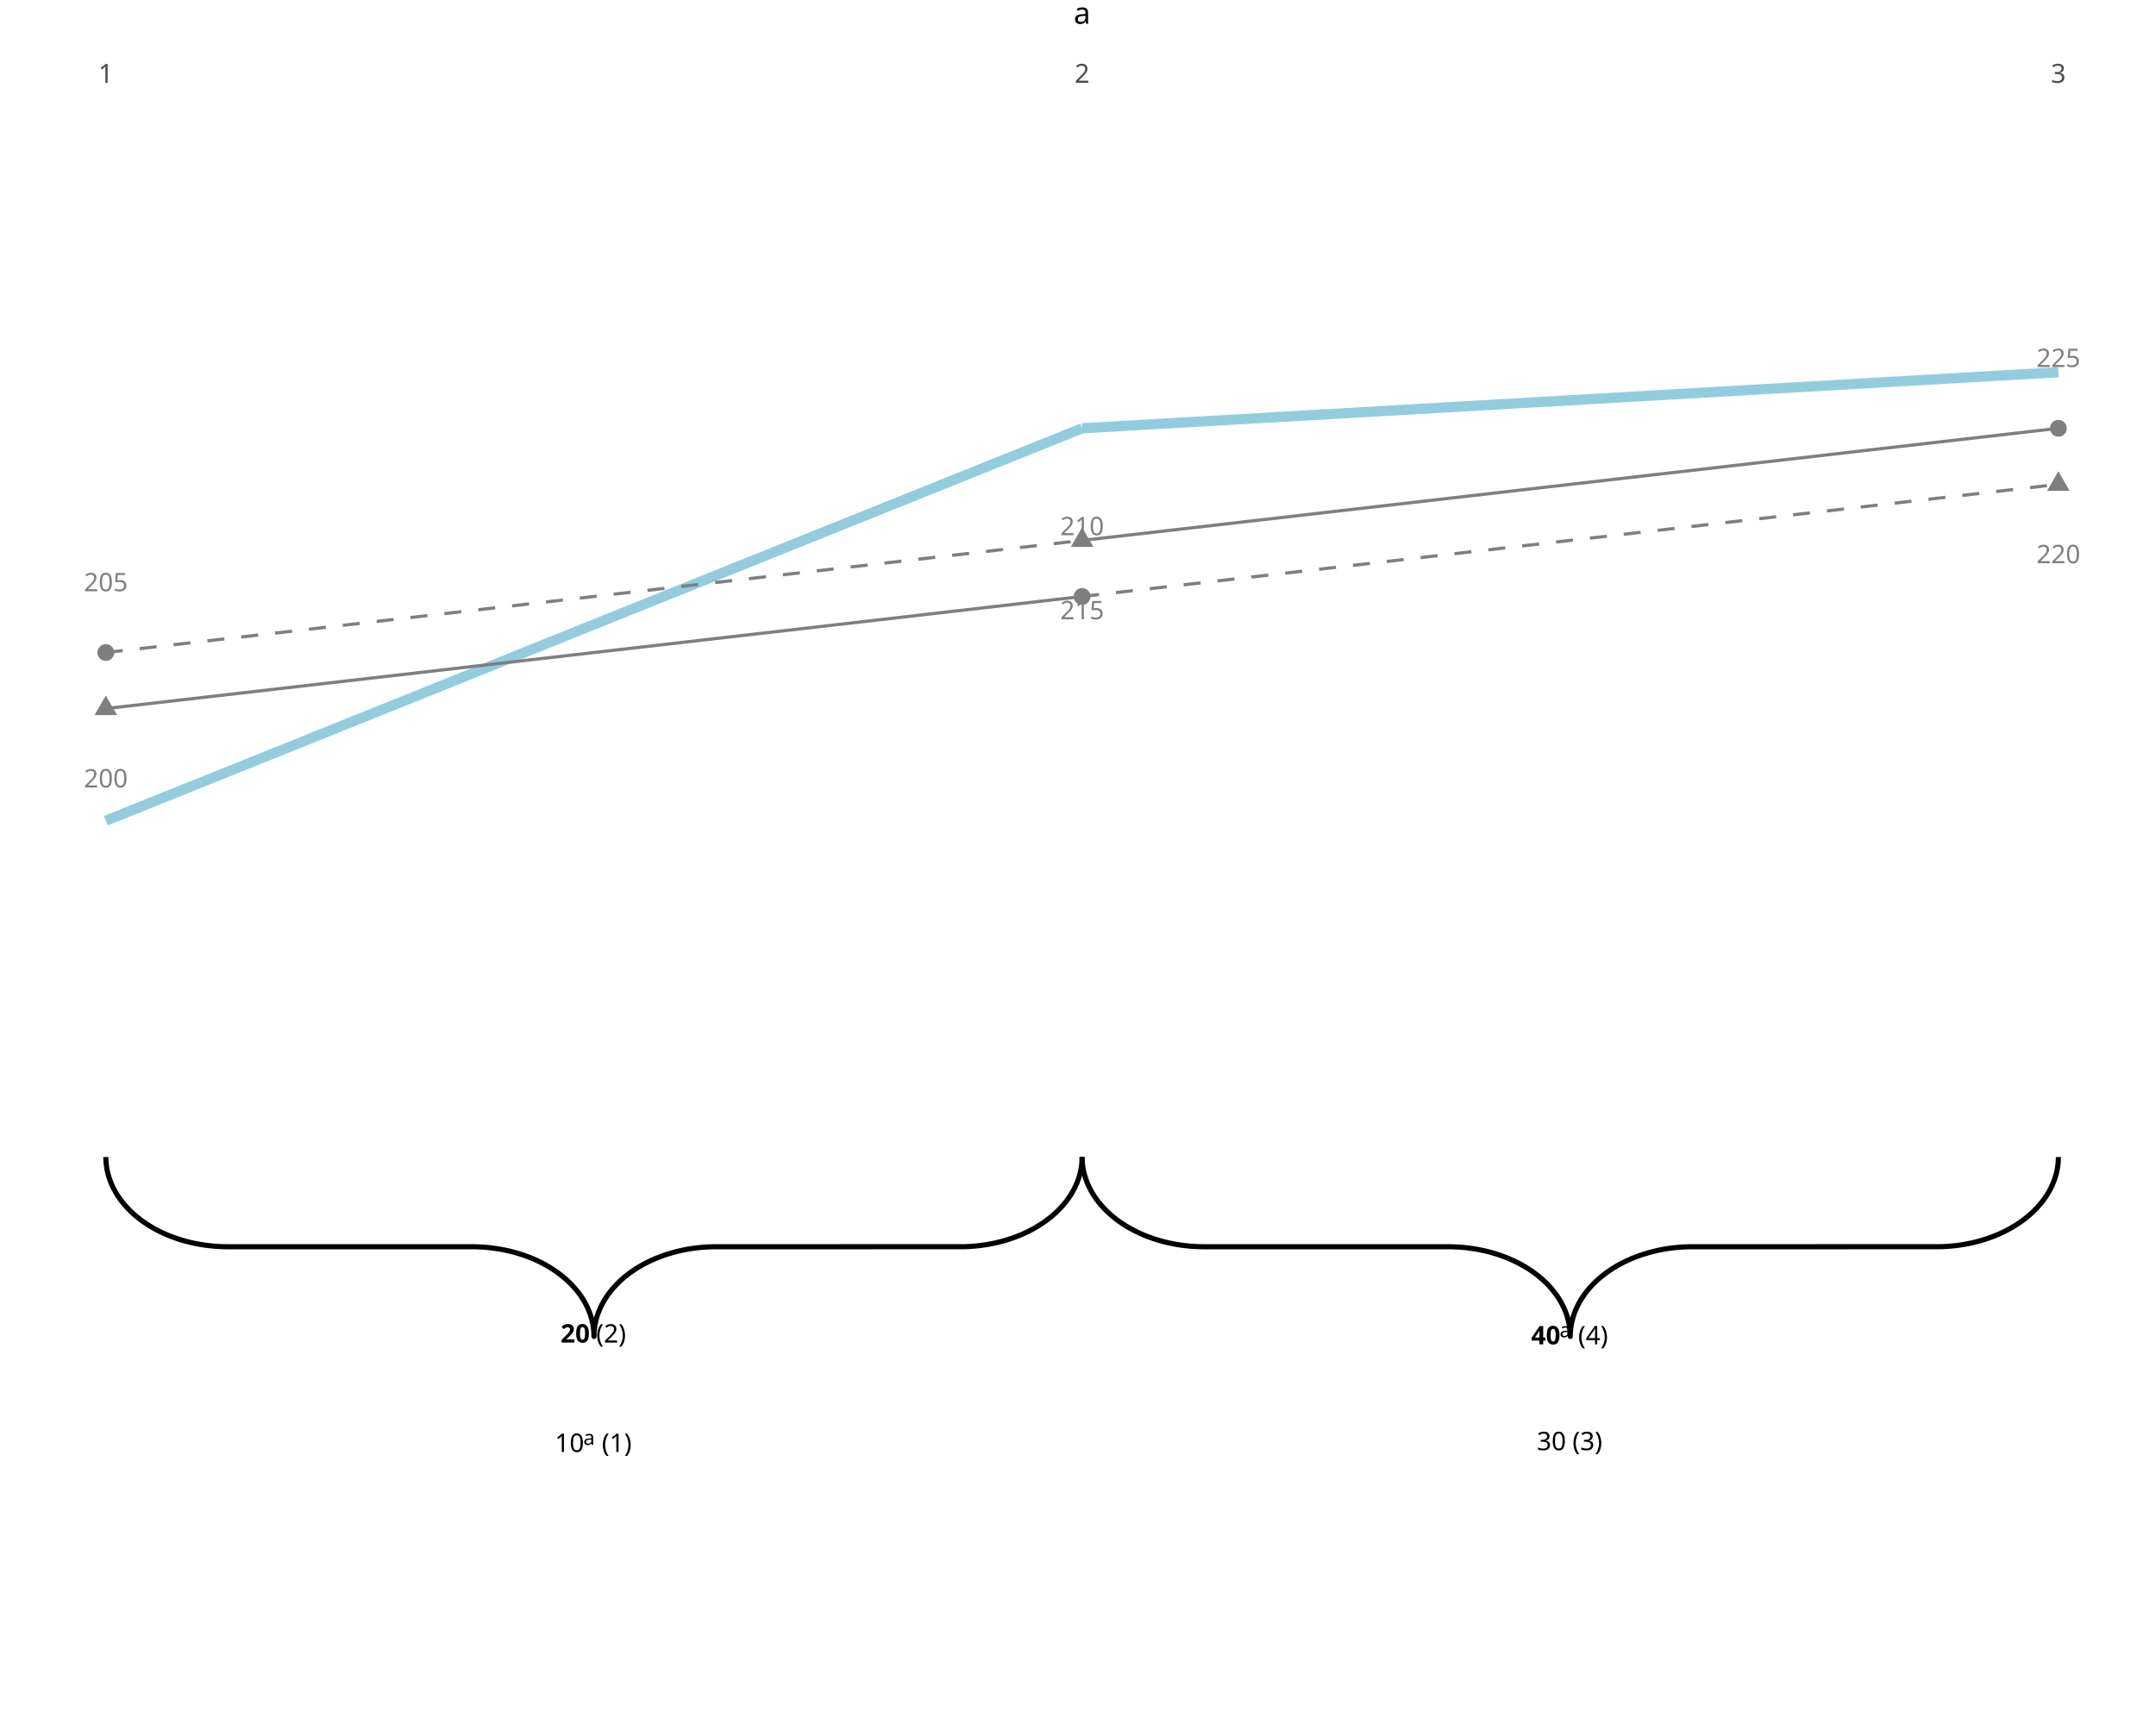
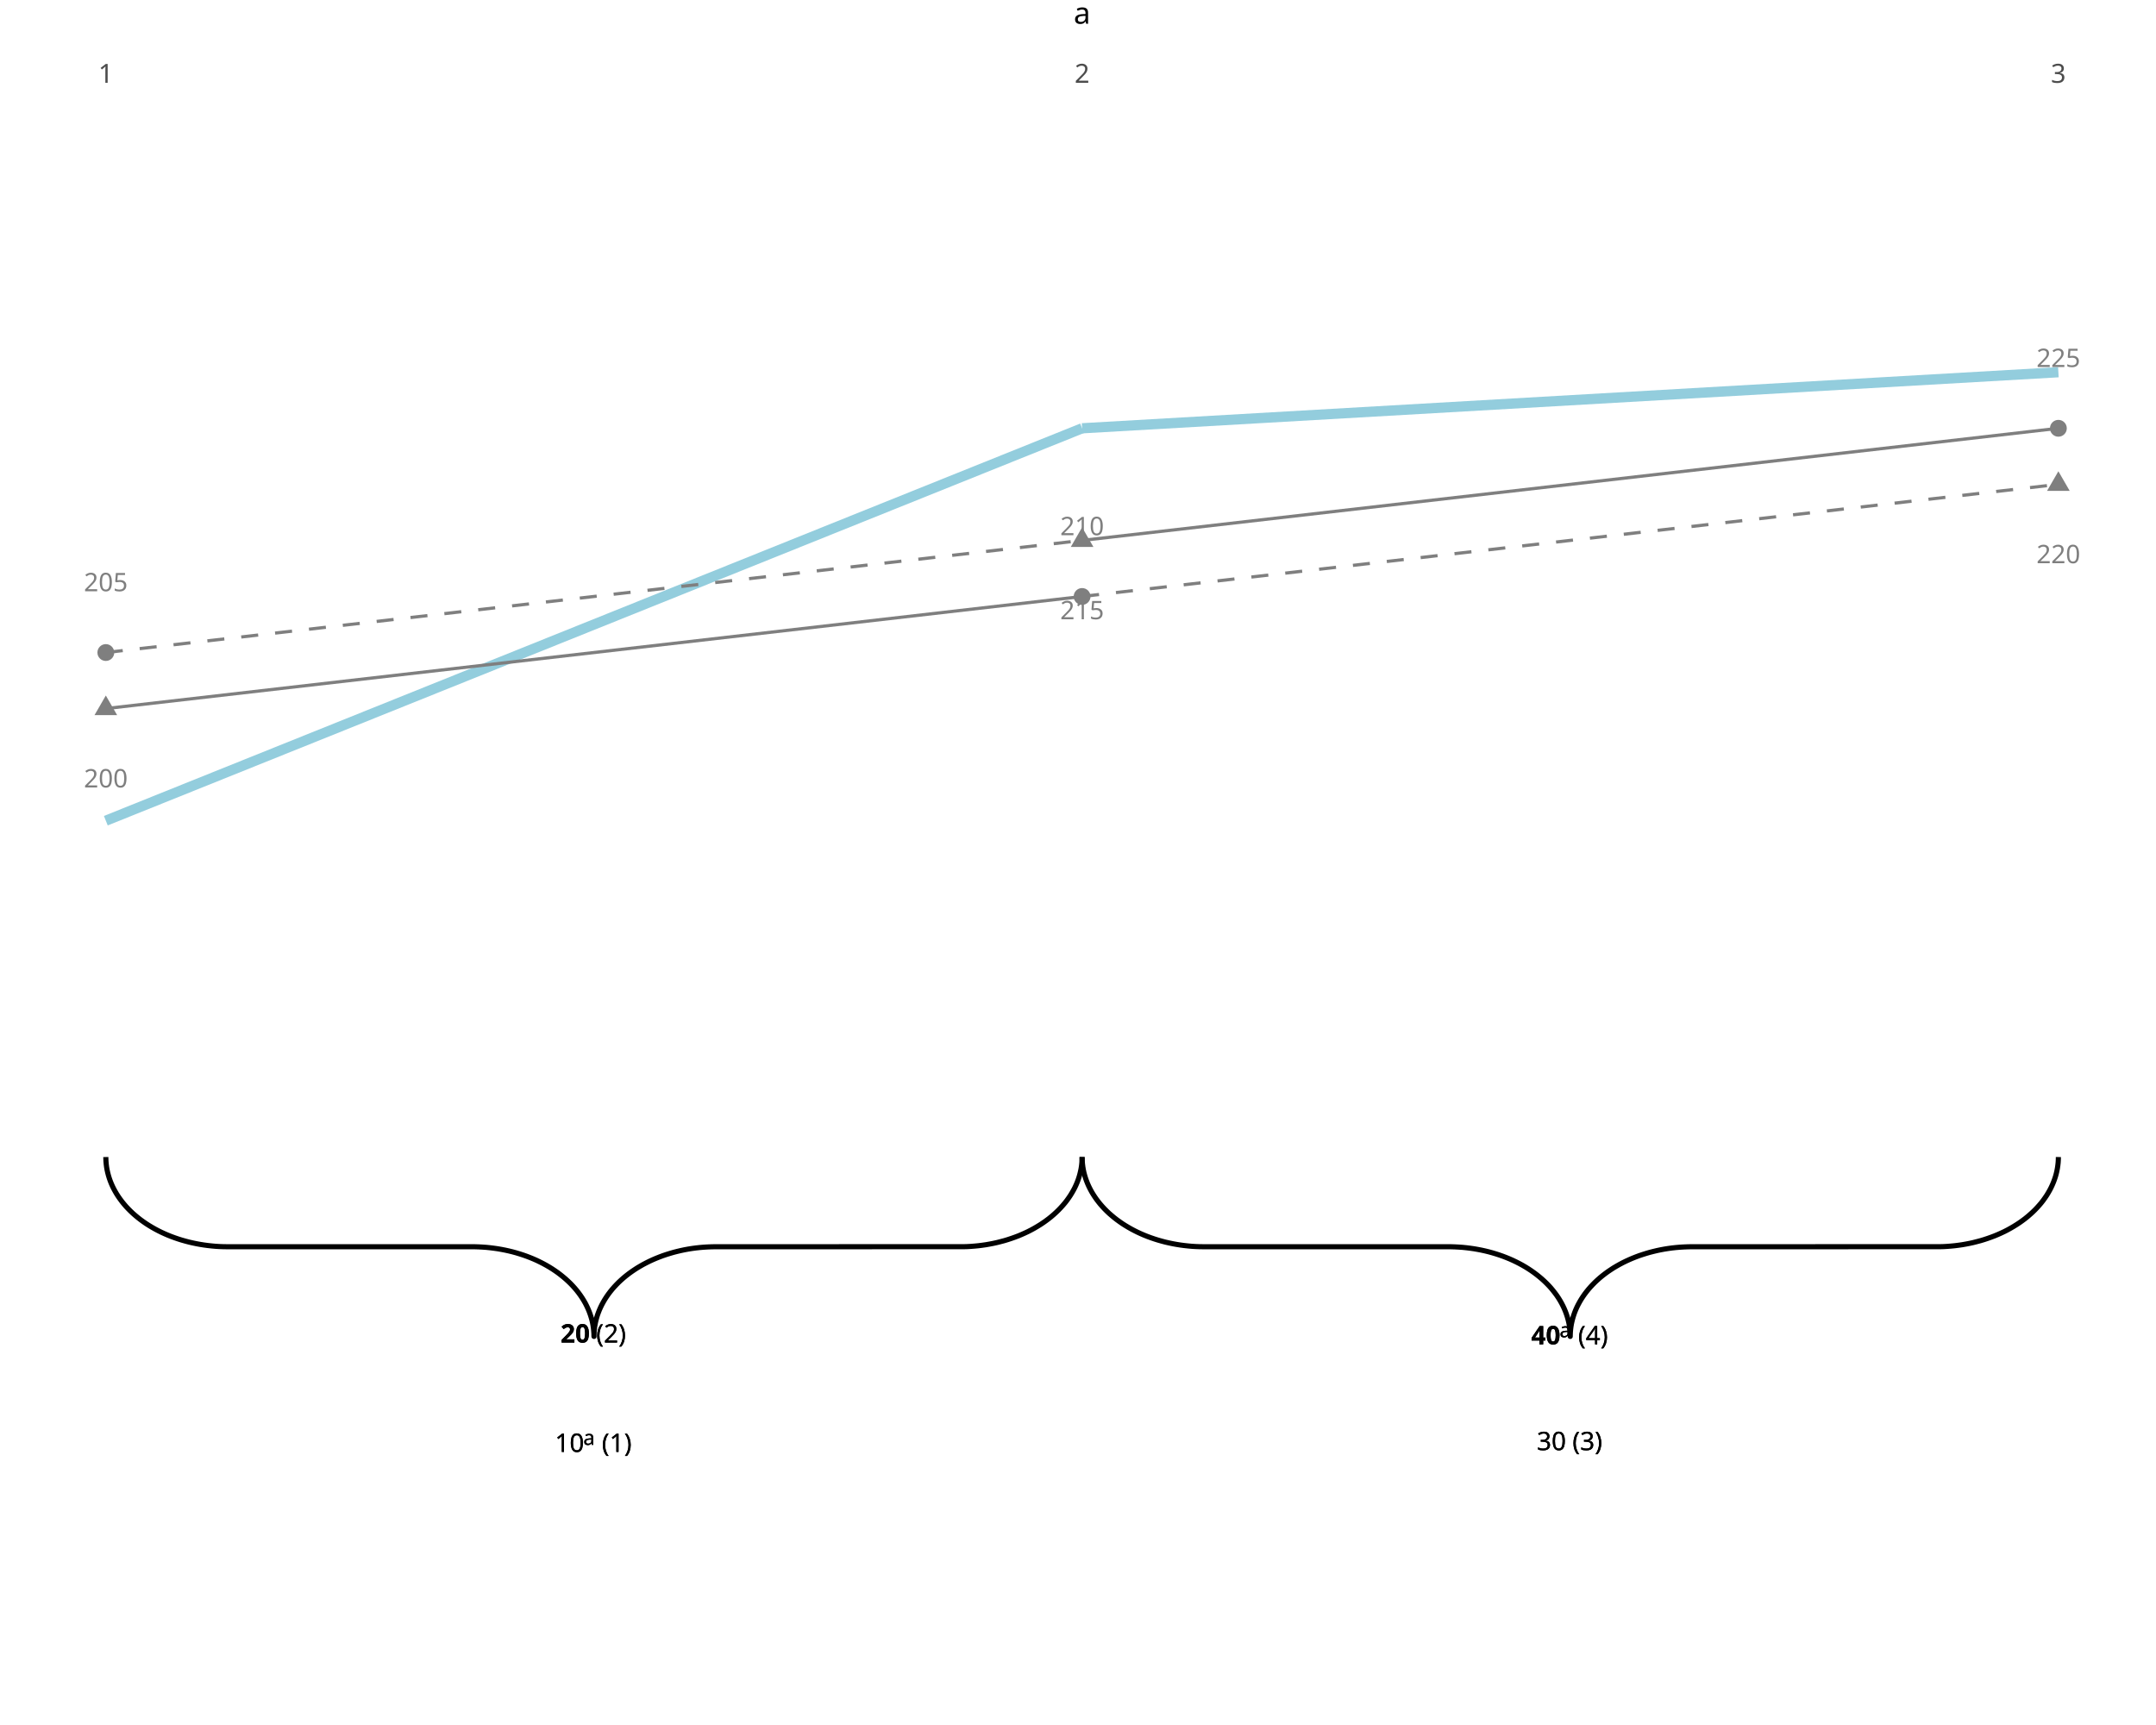
<svg xmlns="http://www.w3.org/2000/svg" class="svglite" data-engine-version="2.0" width="720.00pt" height="576.00pt" viewBox="0 0 720.00 576.00">
  <defs>
    <style type="text/css">
    .svglite line, .svglite polyline, .svglite polygon, .svglite path, .svglite rect, .svglite circle {
      fill: none;
      stroke: #000000;
      stroke-linecap: round;
      stroke-linejoin: round;
      stroke-miterlimit: 10.00;
    }
  </style>
  </defs>
  <rect width="100%" height="100%" style="stroke: none; fill: #FFFFFF;" />
  <defs>
    <clipPath id="cpMC4wMHw3MjAuMDB8MC4wMHw1NzYuMDA=">
      <rect x="0.00" y="0.00" width="720.00" height="576.00" />
    </clipPath>
  </defs>
  <g clip-path="url(#cpMC4wMHw3MjAuMDB8MC4wMHw1NzYuMDA=)">
    <polyline points="35.34,386.35 35.35,386.83 35.39,387.77 35.47,388.71 35.59,389.66 35.75,390.59 35.96,391.53 36.20,392.46 36.48,393.38 36.80,394.29 37.16,395.20 37.56,396.10 38.00,396.99 38.48,397.87 38.99,398.74 39.54,399.59 40.13,400.43 40.75,401.26 41.41,402.07 42.10,402.87 42.83,403.65 43.59,404.41 44.38,405.16 45.20,405.88 46.06,406.59 46.94,407.28 47.85,407.94 48.79,408.59 49.76,409.21 50.76,409.81 51.78,410.39 52.82,410.94 53.89,411.47 54.98,411.97 56.09,412.45 57.22,412.90 58.37,413.32 59.54,413.72 60.72,414.09 61.92,414.43 63.14,414.75 64.36,415.03 65.60,415.29 66.85,415.52 68.11,415.72 69.37,415.89 70.64,416.03 71.92,416.15 73.20,416.23 74.49,416.28 75.77,416.30 158.57,416.31 159.85,416.35 161.14,416.42 162.42,416.51 163.69,416.64 164.96,416.80 166.22,416.98 167.48,417.20 168.72,417.44 169.95,417.71 171.17,418.01 172.38,418.34 173.57,418.70 174.74,419.08 175.90,419.49 177.04,419.93 178.16,420.39 179.27,420.88 180.34,421.40 181.40,421.94 182.43,422.50 183.44,423.09 184.42,423.70 185.38,424.34 186.31,424.99 187.20,425.67 188.07,426.37 188.91,427.08 189.72,427.82 190.50,428.57 191.24,429.34 191.95,430.13 192.63,430.94 193.27,431.76 193.87,432.59 194.44,433.44 194.97,434.30 195.47,435.17 195.92,436.06 196.34,436.95 196.72,437.86 197.06,438.77 197.36,439.69 197.63,440.61 197.85,441.54 198.03,442.48 198.17,443.42 198.27,444.36 198.34,445.31 198.36,446.25 198.36,446.25 198.36,445.78 198.40,444.83 198.48,443.89 198.60,442.95 198.77,442.01 198.97,441.08 199.21,440.15 199.49,439.23 199.82,438.31 200.18,437.40 200.58,436.50 201.01,435.62 201.49,434.74 202.00,433.87 202.55,433.02 203.14,432.17 203.76,431.35 204.42,430.53 205.11,429.74 205.84,428.96 206.60,428.19 207.39,427.45 208.21,426.72 209.07,426.01 209.95,425.33 210.87,424.66 211.81,424.02 212.78,423.39 213.77,422.80 214.79,422.22 215.84,421.67 216.90,421.14 217.99,420.64 219.11,420.16 220.24,419.71 221.39,419.28 222.55,418.89 223.74,418.52 224.94,418.17 226.15,417.86 227.38,417.57 228.61,417.31 229.86,417.08 231.12,416.88 232.39,416.71 233.66,416.57 234.94,416.46 236.22,416.38 237.50,416.33 238.79,416.30 321.58,416.29 322.87,416.26 324.15,416.19 325.43,416.09 326.71,415.97 327.97,415.81 329.24,415.63 330.49,415.41 331.73,415.17 332.96,414.90 334.18,414.59 335.39,414.27 336.58,413.91 337.76,413.52 338.92,413.11 340.06,412.68 341.18,412.21 342.28,411.72 343.36,411.21 344.41,410.67 345.45,410.10 346.45,409.51 347.44,408.90 348.39,408.27 349.32,407.61 350.22,406.94 351.09,406.24 351.93,405.52 352.73,404.79 353.51,404.03 354.25,403.26 354.96,402.47 355.64,401.67 356.28,400.85 356.88,400.01 357.45,399.17 357.98,398.30 358.48,397.43 358.94,396.55 359.36,395.65 359.74,394.75 360.08,393.84 360.38,392.92 360.64,391.99 360.86,391.06 361.05,390.13 361.19,389.19 361.29,388.24 361.35,387.30 361.37,386.35 361.37,386.35 " style="stroke-width: 1.71; stroke-linecap: butt;" />
    <polyline points="361.37,386.35 361.37,386.83 361.42,387.77 361.50,388.71 361.62,389.66 361.78,390.59 361.98,391.53 362.23,392.46 362.51,393.38 362.83,394.29 363.19,395.20 363.59,396.10 364.03,396.99 364.50,397.87 365.02,398.74 365.57,399.59 366.15,400.43 366.78,401.26 367.43,402.07 368.13,402.87 368.85,403.65 369.61,404.41 370.40,405.16 371.23,405.88 372.08,406.59 372.97,407.28 373.88,407.94 374.82,408.59 375.79,409.21 376.79,409.81 377.81,410.39 378.85,410.94 379.92,411.47 381.01,411.97 382.12,412.45 383.25,412.90 384.40,413.32 385.57,413.72 386.75,414.09 387.95,414.43 389.16,414.75 390.39,415.03 391.63,415.29 392.88,415.52 394.13,415.72 395.40,415.89 396.67,416.03 397.95,416.15 399.23,416.23 400.52,416.28 401.80,416.30 484.60,416.31 485.88,416.35 487.16,416.42 488.44,416.51 489.72,416.64 490.99,416.80 492.25,416.98 493.50,417.20 494.75,417.44 495.98,417.71 497.20,418.01 498.40,418.34 499.60,418.70 500.77,419.08 501.93,419.49 503.07,419.93 504.19,420.39 505.29,420.88 506.37,421.40 507.43,421.94 508.46,422.50 509.47,423.09 510.45,423.70 511.41,424.34 512.33,424.99 513.23,425.67 514.10,426.37 514.94,427.08 515.75,427.82 516.52,428.57 517.27,429.34 517.98,430.13 518.65,430.94 519.29,431.76 519.90,432.59 520.47,433.44 521.00,434.30 521.49,435.17 521.95,436.06 522.37,436.95 522.75,437.86 523.09,438.77 523.39,439.69 523.65,440.61 523.88,441.54 524.06,442.48 524.20,443.42 524.30,444.36 524.36,445.31 524.38,446.25 524.38,446.25 524.39,445.78 524.43,444.83 524.51,443.89 524.63,442.95 524.79,442.01 525.00,441.08 525.24,440.15 525.52,439.23 525.84,438.31 526.20,437.40 526.60,436.50 527.04,435.62 527.52,434.74 528.03,433.87 528.58,433.02 529.17,432.17 529.79,431.35 530.45,430.53 531.14,429.74 531.87,428.96 532.63,428.19 533.42,427.45 534.24,426.72 535.10,426.01 535.98,425.33 536.89,424.66 537.84,424.02 538.80,423.39 539.80,422.80 540.82,422.22 541.86,421.67 542.93,421.14 544.02,420.64 545.13,420.16 546.26,419.71 547.41,419.28 548.58,418.89 549.76,418.52 550.96,418.17 552.18,417.86 553.40,417.57 554.64,417.31 555.89,417.08 557.15,416.88 558.41,416.71 559.68,416.57 560.96,416.46 562.24,416.38 563.53,416.33 564.82,416.30 647.61,416.29 648.89,416.26 650.18,416.19 651.46,416.09 652.73,415.97 654.00,415.81 655.26,415.63 656.52,415.41 657.76,415.17 658.99,414.90 660.21,414.59 661.42,414.27 662.61,413.91 663.79,413.52 664.94,413.11 666.08,412.68 667.21,412.21 668.31,411.72 669.39,411.21 670.44,410.67 671.47,410.10 672.48,409.51 673.46,408.90 674.42,408.27 675.35,407.61 676.25,406.94 677.12,406.24 677.95,405.52 678.76,404.79 679.54,404.03 680.28,403.26 680.99,402.47 681.67,401.67 682.31,400.85 682.91,400.01 683.48,399.17 684.01,398.30 684.51,397.43 684.96,396.55 685.38,395.65 685.76,394.75 686.10,393.84 686.41,392.92 686.67,391.99 686.89,391.06 687.07,390.13 687.21,389.19 687.32,388.24 687.38,387.30 687.40,386.35 687.40,386.35 " style="stroke-width: 1.71; stroke-linecap: butt;" />
+     <text x="185.31" y="484.83" style="font-size: 8.54px; font-family: sans;" textLength="9.50px" lengthAdjust="spacingAndGlyphs">10</text>
+     <text x="194.80" y="482.48" style="font-size: 6.83px; font-family: sans;" textLength="3.80px" lengthAdjust="spacingAndGlyphs">a</text>
+     <text x="200.97" y="484.83" style="font-size: 8.54px; font-family: sans;" textLength="10.43px" lengthAdjust="spacingAndGlyphs">(1)</text>
+     <text x="187.21" y="448.30" style="font-size: 8.54px; font-weight: bold; font-family: sans;" textLength="9.50px" lengthAdjust="spacingAndGlyphs">20</text>
+     <text x="199.07" y="448.30" style="font-size: 8.54px; font-family: sans;" textLength="10.43px" lengthAdjust="spacingAndGlyphs">(2)</text>
+     <text x="513.23" y="484.24" style="font-size: 8.54px; font-family: sans;" textLength="9.50px" lengthAdjust="spacingAndGlyphs">30</text>
+     <text x="525.10" y="484.24" style="font-size: 8.54px; font-family: sans;" textLength="10.43px" lengthAdjust="spacingAndGlyphs">(3)</text>
+     <text x="511.34" y="448.89" style="font-size: 8.54px; font-weight: bold; font-family: sans;" textLength="9.50px" lengthAdjust="spacingAndGlyphs">40</text>
+     <text x="520.83" y="446.54" style="font-size: 6.83px; font-family: sans;" textLength="3.80px" lengthAdjust="spacingAndGlyphs">a</text>
+     <text x="527.00" y="448.89" style="font-size: 8.54px; font-family: sans;" textLength="10.43px" lengthAdjust="spacingAndGlyphs">(4)</text>
    <text x="185.31" y="484.83" style="font-size: 8.54px; font-family: sans;" textLength="9.50px" lengthAdjust="spacingAndGlyphs">10</text>
    <text x="194.80" y="482.48" style="font-size: 6.83px; font-family: sans;" textLength="3.80px" lengthAdjust="spacingAndGlyphs">a</text>
    <text x="200.97" y="484.83" style="font-size: 8.54px; font-family: sans;" textLength="10.43px" lengthAdjust="spacingAndGlyphs">(1)</text>
    <text x="187.21" y="448.30" style="font-size: 8.54px; font-weight: bold; font-family: sans;" textLength="9.50px" lengthAdjust="spacingAndGlyphs">20</text>
    <text x="199.07" y="448.30" style="font-size: 8.54px; font-family: sans;" textLength="10.43px" lengthAdjust="spacingAndGlyphs">(2)</text>
    <text x="513.23" y="484.24" style="font-size: 8.54px; font-family: sans;" textLength="9.50px" lengthAdjust="spacingAndGlyphs">30</text>
    <text x="525.10" y="484.24" style="font-size: 8.54px; font-family: sans;" textLength="10.43px" lengthAdjust="spacingAndGlyphs">(3)</text>
    <text x="511.34" y="448.89" style="font-size: 8.54px; font-weight: bold; font-family: sans;" textLength="9.50px" lengthAdjust="spacingAndGlyphs">40</text>
    <text x="520.83" y="446.54" style="font-size: 6.83px; font-family: sans;" textLength="3.80px" lengthAdjust="spacingAndGlyphs">a</text>
    <text x="527.00" y="448.89" style="font-size: 8.54px; font-family: sans;" textLength="10.43px" lengthAdjust="spacingAndGlyphs">(4)</text>
    <line x1="35.34" y1="274.04" x2="361.37" y2="143.01" style="stroke-width: 3.41; stroke: #93CDDD; stroke-linecap: butt;" />
    <line x1="361.37" y1="143.01" x2="687.40" y2="124.29" style="stroke-width: 3.41; stroke: #93CDDD; stroke-linecap: butt;" />
    <polygon points="35.34,232.24 39.12,238.79 31.56,238.79 " style="stroke-width: 0.71; stroke: none; fill: #7F7F7F;" />
    <circle cx="361.37" cy="199.17" r="2.81" style="stroke-width: 0.71; stroke: none; fill: #7F7F7F;" />
    <polygon points="687.40,157.36 691.18,163.91 683.62,163.91 " style="stroke-width: 0.71; stroke: none; fill: #7F7F7F;" />
    <circle cx="35.34" cy="217.89" r="2.81" style="stroke-width: 0.71; stroke: none; fill: #7F7F7F;" />
    <polygon points="361.37,176.08 365.15,182.63 357.59,182.63 " style="stroke-width: 0.71; stroke: none; fill: #7F7F7F;" />
    <circle cx="687.40" cy="143.01" r="2.81" style="stroke-width: 0.71; stroke: none; fill: #7F7F7F;" />
    <text x="35.34" y="262.94" text-anchor="middle" style="font-size: 8.54px; fill: #7F7F7F; font-family: sans;" textLength="14.24px" lengthAdjust="spacingAndGlyphs">200</text>
    <text x="361.37" y="178.71" text-anchor="middle" style="font-size: 8.54px; fill: #7F7F7F; font-family: sans;" textLength="14.24px" lengthAdjust="spacingAndGlyphs">210</text>
    <text x="687.40" y="188.07" text-anchor="middle" style="font-size: 8.54px; fill: #7F7F7F; font-family: sans;" textLength="14.24px" lengthAdjust="spacingAndGlyphs">220</text>
    <text x="35.34" y="197.43" text-anchor="middle" style="font-size: 8.54px; fill: #7F7F7F; font-family: sans;" textLength="14.24px" lengthAdjust="spacingAndGlyphs">205</text>
    <text x="361.37" y="206.78" text-anchor="middle" style="font-size: 8.54px; fill: #7F7F7F; font-family: sans;" textLength="14.24px" lengthAdjust="spacingAndGlyphs">215</text>
    <text x="687.40" y="122.55" text-anchor="middle" style="font-size: 8.54px; fill: #7F7F7F; font-family: sans;" textLength="14.24px" lengthAdjust="spacingAndGlyphs">225</text>
    <line x1="35.34" y1="236.60" x2="361.37" y2="199.17" style="stroke-width: 1.07; stroke: #7F7F7F; stroke-linecap: butt;" />
    <line x1="35.34" y1="217.89" x2="361.37" y2="180.45" style="stroke-width: 1.07; stroke: #7F7F7F; stroke-dasharray: 5.69,5.69; stroke-linecap: butt;" />
    <line x1="361.37" y1="199.17" x2="687.40" y2="161.73" style="stroke-width: 1.07; stroke: #7F7F7F; stroke-dasharray: 5.69,5.69; stroke-linecap: butt;" />
    <line x1="361.37" y1="180.45" x2="687.40" y2="143.01" style="stroke-width: 1.07; stroke: #7F7F7F; stroke-linecap: butt;" />
    <text x="35.34" y="27.64" text-anchor="middle" style="font-size: 8.80px; fill: #4D4D4D; font-family: sans;" textLength="4.89px" lengthAdjust="spacingAndGlyphs">1</text>
    <text x="361.37" y="27.64" text-anchor="middle" style="font-size: 8.80px; fill: #4D4D4D; font-family: sans;" textLength="4.89px" lengthAdjust="spacingAndGlyphs">2</text>
    <text x="687.40" y="27.64" text-anchor="middle" style="font-size: 8.80px; fill: #4D4D4D; font-family: sans;" textLength="4.89px" lengthAdjust="spacingAndGlyphs">3</text>
    <text x="361.37" y="7.92" text-anchor="middle" style="font-size: 10.00px; font-family: sans;" textLength="5.56px" lengthAdjust="spacingAndGlyphs">a</text>
    <text x="361.37" y="18.72" text-anchor="middle" style="font-size: 10.00px; font-family: sans;" textLength="2.78px" lengthAdjust="spacingAndGlyphs"> </text>
  </g>
</svg>
